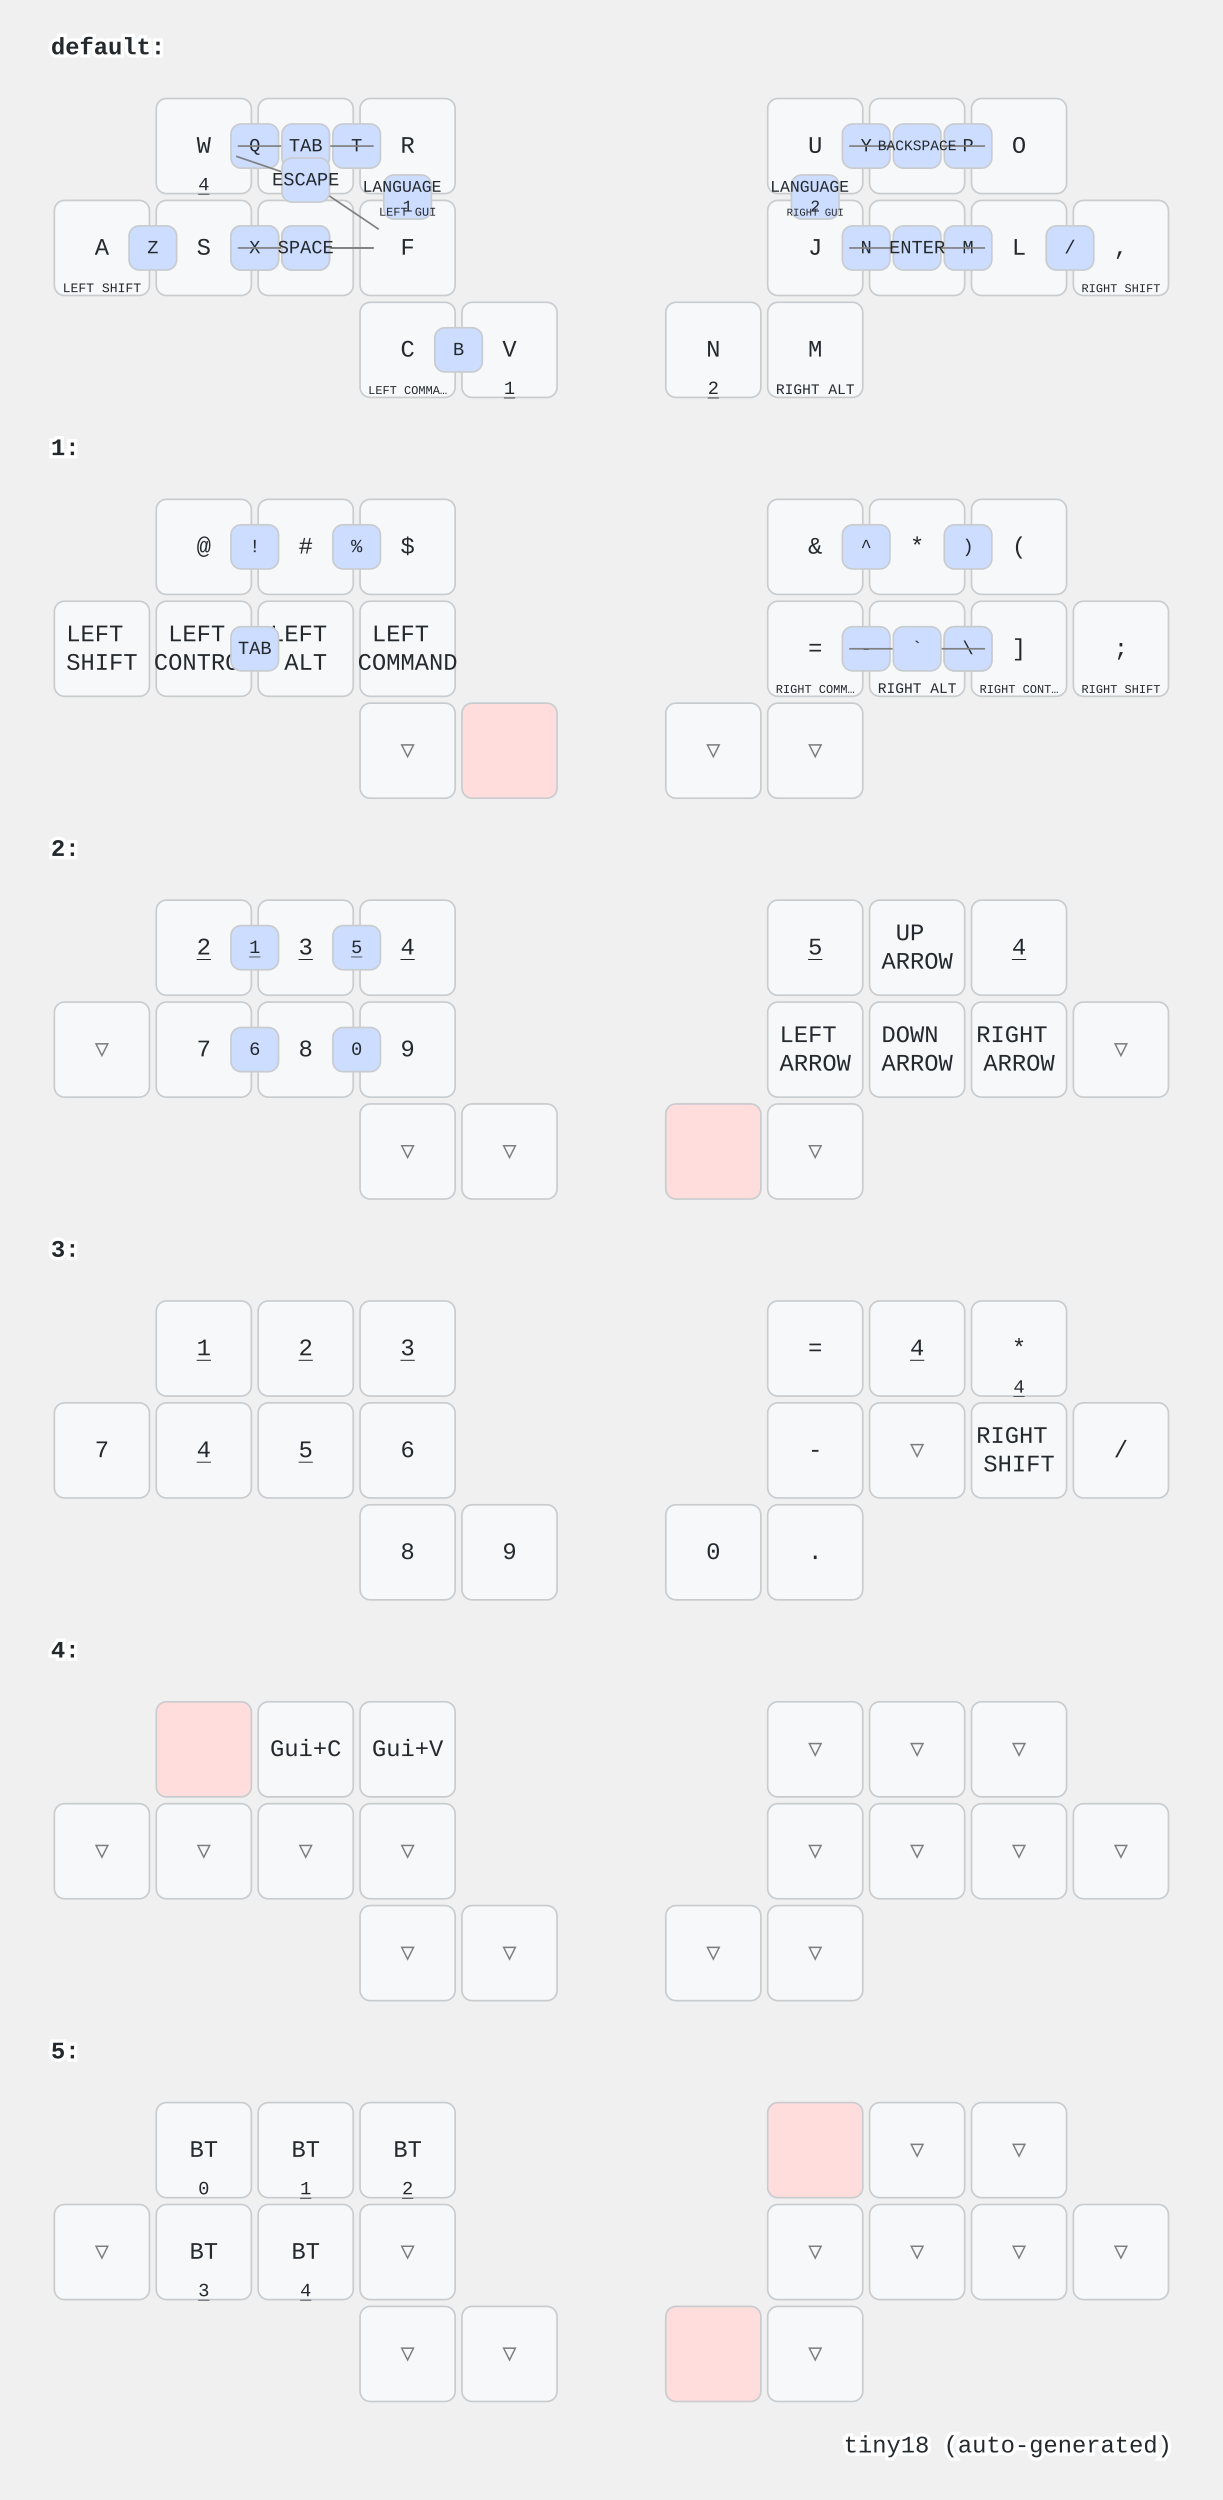
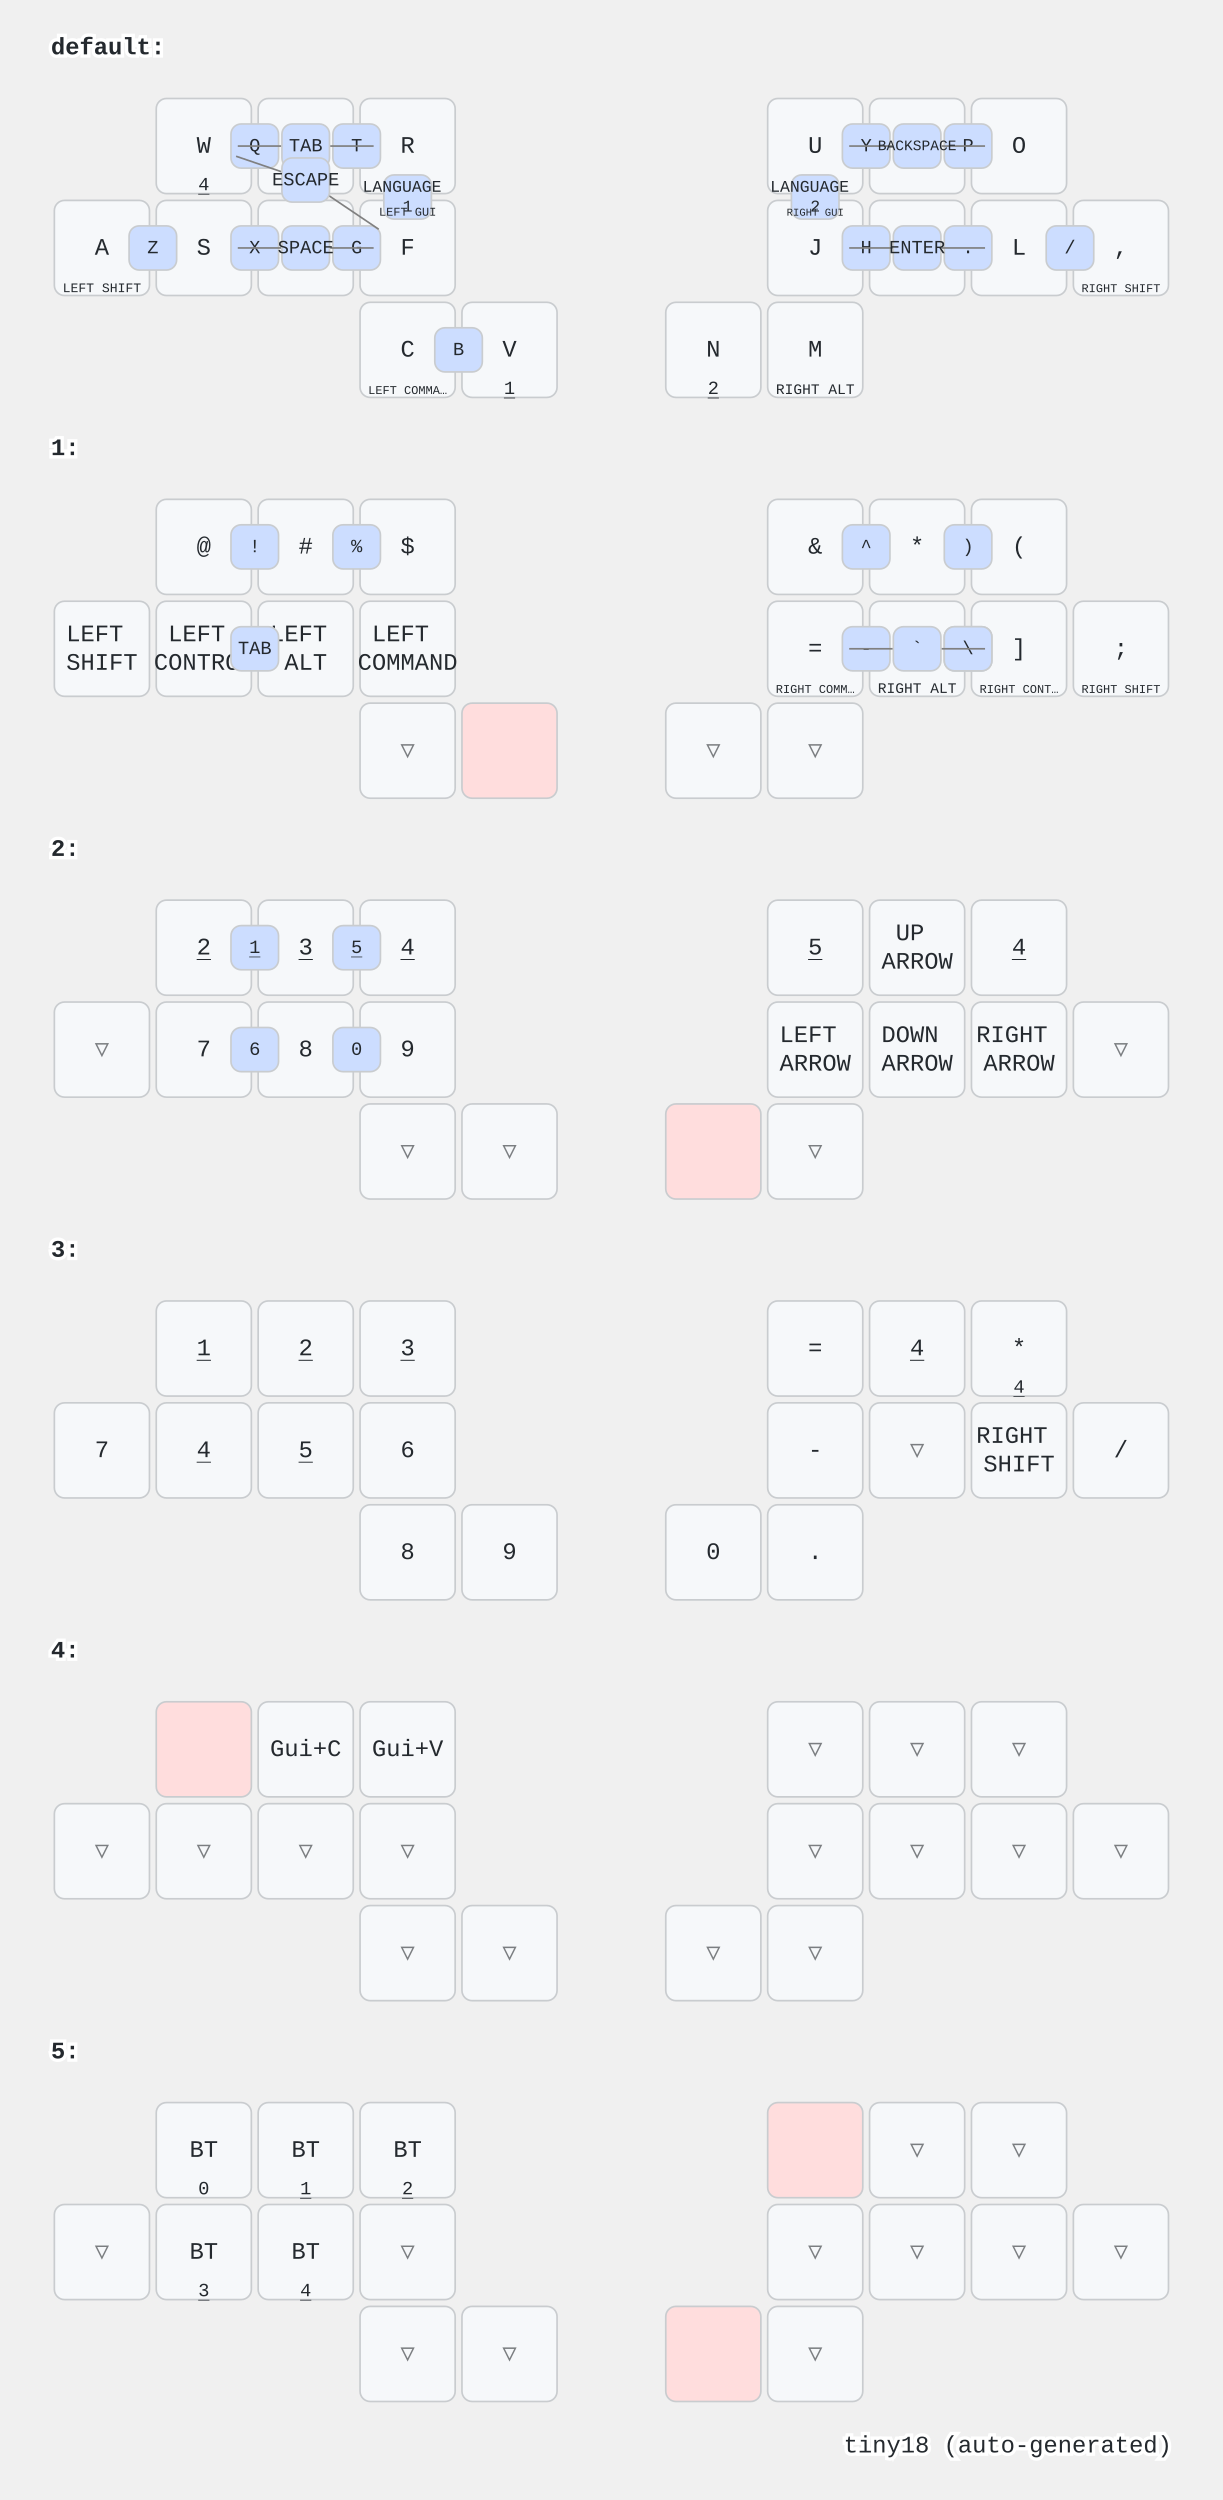
<svg xmlns="http://www.w3.org/2000/svg" width="720" height="1472" viewBox="0 0 720 1472" class="keymap">
  <style>/* inherit to force styles through use tags */
svg path {
    fill: inherit;
}

/* font and background color specifications */
svg.keymap {
    font-family: SFMono-Regular,Consolas,Liberation Mono,Menlo,monospace;
    font-size: 14px;
    font-kerning: normal;
    text-rendering: optimizeLegibility;
    fill: #24292e;
}

/* default key styling */
rect.key {
    fill: #f6f8fa;
}

rect.key, rect.combo {
    stroke: #c9cccf;
    stroke-width: 1;
}

/* default key side styling, only used is draw_key_sides is set */
rect.side {
    filter: brightness(90%);
}

/* color accent for combo boxes */
rect.combo, rect.combo-separate {
    fill: #cdf;
}

/* color accent for held keys */
rect.held, rect.combo.held {
    fill: #fdd;
}

/* color accent for ghost (optional) keys */
rect.ghost, rect.combo.ghost {
    stroke-dasharray: 4, 4;
    stroke-width: 2;
}

text {
    text-anchor: middle;
    dominant-baseline: middle;
}

/* styling for layer labels */
text.label {
    font-weight: bold;
    text-anchor: start;
    stroke: white;
    stroke-width: 4;
    paint-order: stroke;
}

/* styling for optional footer */
text.footer {
    text-anchor: end;
    dominant-baseline: auto;
    stroke: white;
    stroke-width: 4;
    paint-order: stroke;
}

/* styling for combo tap, and key non-tap label text */
text.combo, text.hold, text.shifted, text.left, text.right {
    font-size: 11px;
}

text.hold {
    text-anchor: middle;
    dominant-baseline: auto;
}

text.shifted {
    text-anchor: middle;
    dominant-baseline: hanging;
}

text.left {
    text-anchor: start;
}

text.right {
    text-anchor: end;
}

text.layer-activator {
    text-decoration: underline;
}

/* styling for hold/shifted label text in combo box */
text.combo.hold, text.combo.shifted, text.combo.left, text.combo.right {
    font-size: 8px;
}

/* lighter symbol for transparent keys */
text.trans {
    fill: #7b7e81;
}

/* styling for combo dendrons */
path.combo {
    stroke-width: 1;
    stroke: gray;
    fill: none;
}

/* Start Tabler Icons Cleanup */
/* cannot use height/width with glyphs */
.icon-tabler &gt; path {
    fill: inherit;
    stroke: inherit;
    stroke-width: 2;
}
/* hide tabler's default box */
.icon-tabler &gt; path[stroke="none"][fill="none"] {
    visibility: hidden;
}
/* End Tabler Icons Cleanup */
</style>
  <g transform="translate(30, 0)" class="layer-default">
    <text x="0" y="28" class="label" id="default">default:</text>
    <g transform="translate(0, 56)">
      <g transform="translate(90, 30)" class="key keypos-0">
        <rect rx="6" ry="6" x="-28" y="-28" width="56" height="56" class="key" />
        <text x="0" y="0" class="key tap">W</text>
        <a href="#x_x">
          <text x="0" y="26" class="key hold layer-activator">4</text>
        </a>
      </g>
      <g transform="translate(150, 30)" class="key keypos-1">
        <rect rx="6" ry="6" x="-28" y="-28" width="56" height="56" class="key" />
        <text x="0" y="0" class="key tap">E</text>
      </g>
      <g transform="translate(210, 30)" class="key keypos-2">
        <rect rx="6" ry="6" x="-28" y="-28" width="56" height="56" class="key" />
        <text x="0" y="0" class="key tap">R</text>
      </g>
      <g transform="translate(450, 30)" class="key keypos-3">
        <rect rx="6" ry="6" x="-28" y="-28" width="56" height="56" class="key" />
        <text x="0" y="0" class="key tap">U</text>
      </g>
      <g transform="translate(510, 30)" class="key keypos-4">
        <rect rx="6" ry="6" x="-28" y="-28" width="56" height="56" class="key" />
        <text x="0" y="0" class="key tap">I</text>
      </g>
      <g transform="translate(570, 30)" class="key keypos-5">
        <rect rx="6" ry="6" x="-28" y="-28" width="56" height="56" class="key" />
        <text x="0" y="0" class="key tap">O</text>
      </g>
      <g transform="translate(30, 90)" class="key keypos-6">
        <rect rx="6" ry="6" x="-28" y="-28" width="56" height="56" class="key" />
        <text x="0" y="0" class="key tap">A</text>
        <text x="0" y="26" class="key hold">
          <tspan style="font-size: 70%">LEFT SHIFT</tspan>
        </text>
      </g>
      <g transform="translate(90, 90)" class="key keypos-7">
        <rect rx="6" ry="6" x="-28" y="-28" width="56" height="56" class="key" />
        <text x="0" y="0" class="key tap">S</text>
      </g>
      <g transform="translate(150, 90)" class="key keypos-8">
        <rect rx="6" ry="6" x="-28" y="-28" width="56" height="56" class="key" />
        <text x="0" y="0" class="key tap">D</text>
      </g>
      <g transform="translate(210, 90)" class="key keypos-9">
        <rect rx="6" ry="6" x="-28" y="-28" width="56" height="56" class="key" />
        <text x="0" y="0" class="key tap">F</text>
      </g>
      <g transform="translate(450, 90)" class="key keypos-10">
        <rect rx="6" ry="6" x="-28" y="-28" width="56" height="56" class="key" />
        <text x="0" y="0" class="key tap">J</text>
      </g>
      <g transform="translate(510, 90)" class="key keypos-11">
        <rect rx="6" ry="6" x="-28" y="-28" width="56" height="56" class="key" />
        <text x="0" y="0" class="key tap">K</text>
      </g>
      <g transform="translate(570, 90)" class="key keypos-12">
        <rect rx="6" ry="6" x="-28" y="-28" width="56" height="56" class="key" />
        <text x="0" y="0" class="key tap">L</text>
      </g>
      <g transform="translate(630, 90)" class="key keypos-13">
        <rect rx="6" ry="6" x="-28" y="-28" width="56" height="56" class="key" />
        <text x="0" y="0" class="key tap">,</text>
        <text x="0" y="26" class="key hold">
          <tspan style="font-size: 64%">RIGHT SHIFT</tspan>
        </text>
      </g>
      <g transform="translate(210, 150)" class="key keypos-14">
        <rect rx="6" ry="6" x="-28" y="-28" width="56" height="56" class="key" />
        <text x="0" y="0" class="key tap">C</text>
        <text x="0" y="26" class="key hold">
          <tspan style="font-size: 64%">LEFT COMMA…</tspan>
        </text>
      </g>
      <g transform="translate(270, 150)" class="key keypos-15">
        <rect rx="6" ry="6" x="-28" y="-28" width="56" height="56" class="key" />
        <text x="0" y="0" class="key tap">V</text>
        <a href="#x_x">
          <text x="0" y="26" class="key hold layer-activator">1</text>
        </a>
      </g>
      <g transform="translate(390, 150)" class="key keypos-16">
        <rect rx="6" ry="6" x="-28" y="-28" width="56" height="56" class="key" />
        <text x="0" y="0" class="key tap">N</text>
        <a href="#x_x">
          <text x="0" y="26" class="key hold layer-activator">2</text>
        </a>
      </g>
      <g transform="translate(450, 150)" class="key keypos-17">
        <rect rx="6" ry="6" x="-28" y="-28" width="56" height="56" class="key" />
        <text x="0" y="0" class="key tap">M</text>
        <text x="0" y="26" class="key hold">
          <tspan style="font-size: 78%">RIGHT ALT</tspan>
        </text>
      </g>
      <g class="combo combopos-0">
        <rect rx="6" ry="6" x="106" y="17" width="28" height="26" class="combo" />
        <text x="120" y="30" class="combo tap">Q</text>
      </g>
      <g class="combo combopos-1">
        <rect rx="6" ry="6" x="166" y="17" width="28" height="26" class="combo" />
        <text x="180" y="30" class="combo tap">T</text>
      </g>
      <g class="combo combopos-2">
        <rect rx="6" ry="6" x="466" y="17" width="28" height="26" class="combo" />
        <text x="480" y="30" class="combo tap">Y</text>
      </g>
      <g class="combo combopos-3">
        <rect rx="6" ry="6" x="526" y="17" width="28" height="26" class="combo" />
        <text x="540" y="30" class="combo tap">P</text>
      </g>
      <g class="combo combopos-4">
-         <path d="M150,90 l-40,0" class="combo" />
-         <path d="M150,90 l40,0" class="combo" />
-         <rect rx="6" ry="6" x="136" y="77" width="28" height="26" class="combo" />
-         <text x="150" y="90" class="combo tap">G</text>
+         <rect rx="6" ry="6" x="166" y="77" width="28" height="26" class="combo" />
+         <text x="180" y="90" class="combo tap">G</text>
      </g>
      <g class="combo combopos-5">
-         <rect rx="6" ry="6" x="106" y="77" width="28" height="26" class="combo" />
-         <text x="120" y="90" class="combo tap">C</text>
-       </g>
-       <g class="combo combopos-6">
        <path d="M150,30 l-40,0" class="combo" />
        <path d="M150,30 l40,0" class="combo" />
        <rect rx="6" ry="6" x="136" y="17" width="28" height="26" class="combo" />
        <text x="150" y="30" class="combo tap">TAB</text>
      </g>
+       <g class="combo combopos-6">
+         <rect rx="6" ry="6" x="466" y="77" width="28" height="26" class="combo" />
+         <text x="480" y="90" class="combo tap">H</text>
+       </g>
      <g class="combo combopos-7">
-         <rect rx="6" ry="6" x="466" y="77" width="28" height="26" class="combo" />
-         <text x="480" y="90" class="combo tap">N</text>
+         <rect rx="6" ry="6" x="526" y="77" width="28" height="26" class="combo" />
+         <text x="540" y="90" class="combo tap">.</text>
      </g>
      <g class="combo combopos-8">
-         <rect rx="6" ry="6" x="526" y="77" width="28" height="26" class="combo" />
-         <text x="540" y="90" class="combo tap">M</text>
-       </g>
-       <g class="combo combopos-9">
        <path d="M510,90 l-40,0" class="combo" />
        <path d="M510,90 l40,0" class="combo" />
        <rect rx="6" ry="6" x="496" y="77" width="28" height="26" class="combo" />
        <text x="510" y="90" class="combo tap">ENTER</text>
      </g>
-       <g class="combo combopos-10">
+       <g class="combo combopos-9">
        <rect rx="6" ry="6" x="106" y="77" width="28" height="26" class="combo" />
        <text x="120" y="90" class="combo tap">X</text>
      </g>
-       <g class="combo combopos-11">
+       <g class="combo combopos-10">
        <rect rx="6" ry="6" x="46" y="77" width="28" height="26" class="combo" />
        <text x="60" y="90" class="combo tap">Z</text>
      </g>
-       <g class="combo combopos-12">
+       <g class="combo combopos-11">
        <rect rx="6" ry="6" x="196" y="47" width="28" height="26" class="combo" />
        <text x="210" y="60" class="combo tap">
          <tspan x="210" dy="-0.6em" style="font-size: 88%">LANGUAGE</tspan>
          <tspan x="210" dy="1.2em" style="font-size: 88%">1</tspan>
        </text>
        <text x="210" y="71" class="combo hold">
          <tspan style="font-size: 88%">LEFT GUI</tspan>
        </text>
      </g>
-       <g class="combo combopos-13">
+       <g class="combo combopos-12">
        <rect rx="6" ry="6" x="226" y="137" width="28" height="26" class="combo" />
        <text x="240" y="150" class="combo tap">B</text>
      </g>
-       <g class="combo combopos-14">
+       <g class="combo combopos-13">
        <path d="M510,30 l-40,0" class="combo" />
        <path d="M510,30 l40,0" class="combo" />
        <rect rx="6" ry="6" x="496" y="17" width="28" height="26" class="combo" />
        <text x="510" y="30" class="combo tap">
          <tspan style="font-size: 78%">BACKSPACE</tspan>
        </text>
      </g>
-       <g class="combo combopos-15">
+       <g class="combo combopos-14">
        <rect rx="6" ry="6" x="436" y="47" width="28" height="26" class="combo" />
        <text x="450" y="60" class="combo tap">
          <tspan x="450" dy="-0.6em" style="font-size: 88%">LANGUAGE</tspan>
          <tspan x="450" dy="1.2em" style="font-size: 88%">2</tspan>
        </text>
        <text x="450" y="71" class="combo hold">
          <tspan style="font-size: 78%">RIGHT GUI</tspan>
        </text>
      </g>
-       <g class="combo combopos-16">
+       <g class="combo combopos-15">
        <path d="M150,50 l-41,-14" class="combo" />
        <path d="M150,50 l43,29" class="combo" />
        <rect rx="6" ry="6" x="136" y="37" width="28" height="26" class="combo" />
        <text x="150" y="50" class="combo tap">ESCAPE</text>
      </g>
-       <g class="combo combopos-17">
+       <g class="combo combopos-16">
        <path d="M150,90 l-40,0" class="combo" />
        <path d="M150,90 l40,0" class="combo" />
        <rect rx="6" ry="6" x="136" y="77" width="28" height="26" class="combo" />
        <text x="150" y="90" class="combo tap">SPACE</text>
      </g>
-       <g class="combo combopos-18">
+       <g class="combo combopos-17">
        <rect rx="6" ry="6" x="586" y="77" width="28" height="26" class="combo" />
        <text x="600" y="90" class="combo tap">/</text>
      </g>
    </g>
  </g>
  <g transform="translate(30, 236)" class="layer-1">
    <text x="0" y="28" class="label" id="x_x">1:</text>
    <g transform="translate(0, 56)">
      <g transform="translate(90, 30)" class="key keypos-0">
        <rect rx="6" ry="6" x="-28" y="-28" width="56" height="56" class="key" />
        <text x="0" y="0" class="key tap">@</text>
      </g>
      <g transform="translate(150, 30)" class="key keypos-1">
        <rect rx="6" ry="6" x="-28" y="-28" width="56" height="56" class="key" />
        <text x="0" y="0" class="key tap">#</text>
      </g>
      <g transform="translate(210, 30)" class="key keypos-2">
        <rect rx="6" ry="6" x="-28" y="-28" width="56" height="56" class="key" />
        <text x="0" y="0" class="key tap">$</text>
      </g>
      <g transform="translate(450, 30)" class="key keypos-3">
        <rect rx="6" ry="6" x="-28" y="-28" width="56" height="56" class="key" />
        <text x="0" y="0" class="key tap">&amp;</text>
      </g>
      <g transform="translate(510, 30)" class="key keypos-4">
        <rect rx="6" ry="6" x="-28" y="-28" width="56" height="56" class="key" />
        <text x="0" y="0" class="key tap">*</text>
      </g>
      <g transform="translate(570, 30)" class="key keypos-5">
        <rect rx="6" ry="6" x="-28" y="-28" width="56" height="56" class="key" />
        <text x="0" y="0" class="key tap">(</text>
      </g>
      <g transform="translate(30, 90)" class="key keypos-6">
        <rect rx="6" ry="6" x="-28" y="-28" width="56" height="56" class="key" />
        <text x="0" y="0" class="key tap">
          <tspan x="0" dy="-0.6em">LEFT</tspan>
          <tspan x="0" dy="1.2em">SHIFT</tspan>
        </text>
      </g>
      <g transform="translate(90, 90)" class="key keypos-7">
        <rect rx="6" ry="6" x="-28" y="-28" width="56" height="56" class="key" />
        <text x="0" y="0" class="key tap">
          <tspan x="0" dy="-0.6em">LEFT</tspan>
          <tspan x="0" dy="1.2em">CONTROL</tspan>
        </text>
      </g>
      <g transform="translate(150, 90)" class="key keypos-8">
        <rect rx="6" ry="6" x="-28" y="-28" width="56" height="56" class="key" />
        <text x="0" y="0" class="key tap">
          <tspan x="0" dy="-0.6em">LEFT</tspan>
          <tspan x="0" dy="1.2em">ALT</tspan>
        </text>
      </g>
      <g transform="translate(210, 90)" class="key keypos-9">
        <rect rx="6" ry="6" x="-28" y="-28" width="56" height="56" class="key" />
        <text x="0" y="0" class="key tap">
          <tspan x="0" dy="-0.6em">LEFT</tspan>
          <tspan x="0" dy="1.2em">COMMAND</tspan>
        </text>
      </g>
      <g transform="translate(450, 90)" class="key keypos-10">
        <rect rx="6" ry="6" x="-28" y="-28" width="56" height="56" class="key" />
        <text x="0" y="0" class="key tap">=</text>
        <text x="0" y="26" class="key hold">
          <tspan style="font-size: 64%">RIGHT COMM…</tspan>
        </text>
      </g>
      <g transform="translate(510, 90)" class="key keypos-11">
        <rect rx="6" ry="6" x="-28" y="-28" width="56" height="56" class="key" />
        <text x="0" y="0" class="key tap">[</text>
        <text x="0" y="26" class="key hold">
          <tspan style="font-size: 78%">RIGHT ALT</tspan>
        </text>
      </g>
      <g transform="translate(570, 90)" class="key keypos-12">
        <rect rx="6" ry="6" x="-28" y="-28" width="56" height="56" class="key" />
        <text x="0" y="0" class="key tap">]</text>
        <text x="0" y="26" class="key hold">
          <tspan style="font-size: 64%">RIGHT CONT…</tspan>
        </text>
      </g>
      <g transform="translate(630, 90)" class="key keypos-13">
        <rect rx="6" ry="6" x="-28" y="-28" width="56" height="56" class="key" />
        <text x="0" y="0" class="key tap">;</text>
        <text x="0" y="26" class="key hold">
          <tspan style="font-size: 64%">RIGHT SHIFT</tspan>
        </text>
      </g>
      <g transform="translate(210, 150)" class="key trans keypos-14">
        <rect rx="6" ry="6" x="-28" y="-28" width="56" height="56" class="key trans" />
        <text x="0" y="0" class="key trans tap">▽</text>
      </g>
      <g transform="translate(270, 150)" class="key held keypos-15">
        <rect rx="6" ry="6" x="-28" y="-28" width="56" height="56" class="key held" />
      </g>
      <g transform="translate(390, 150)" class="key trans keypos-16">
        <rect rx="6" ry="6" x="-28" y="-28" width="56" height="56" class="key trans" />
        <text x="0" y="0" class="key trans tap">▽</text>
      </g>
      <g transform="translate(450, 150)" class="key trans keypos-17">
        <rect rx="6" ry="6" x="-28" y="-28" width="56" height="56" class="key trans" />
        <text x="0" y="0" class="key trans tap">▽</text>
      </g>
      <g class="combo combopos-0">
        <rect rx="6" ry="6" x="526" y="77" width="28" height="26" class="combo" />
        <text x="540" y="90" class="combo tap">'</text>
      </g>
      <g class="combo combopos-1">
        <rect rx="6" ry="6" x="106" y="17" width="28" height="26" class="combo" />
        <text x="120" y="30" class="combo tap">!</text>
      </g>
      <g class="combo combopos-2">
        <rect rx="6" ry="6" x="166" y="17" width="28" height="26" class="combo" />
        <text x="180" y="30" class="combo tap">%</text>
      </g>
      <g class="combo combopos-3">
        <rect rx="6" ry="6" x="466" y="17" width="28" height="26" class="combo" />
        <text x="480" y="30" class="combo tap">^</text>
      </g>
      <g class="combo combopos-4">
        <rect rx="6" ry="6" x="526" y="17" width="28" height="26" class="combo" />
        <text x="540" y="30" class="combo tap">)</text>
      </g>
      <g class="combo combopos-5">
        <rect rx="6" ry="6" x="106" y="77" width="28" height="26" class="combo" />
        <text x="120" y="90" class="combo tap">TAB</text>
      </g>
      <g class="combo combopos-6">
        <rect rx="6" ry="6" x="466" y="77" width="28" height="26" class="combo" />
        <text x="480" y="90" class="combo tap">-</text>
      </g>
      <g class="combo combopos-7">
        <rect rx="6" ry="6" x="526" y="77" width="28" height="26" class="combo" />
        <text x="540" y="90" class="combo tap">\</text>
      </g>
      <g class="combo combopos-8">
        <path d="M510,90 l-40,0" class="combo" />
        <path d="M510,90 l40,0" class="combo" />
        <rect rx="6" ry="6" x="496" y="77" width="28" height="26" class="combo" />
        <text x="510" y="90" class="combo tap">`</text>
      </g>
    </g>
  </g>
  <g transform="translate(30, 472)" class="layer-2">
    <text x="0" y="28" class="label" id="x_x">2:</text>
    <g transform="translate(0, 56)">
      <g transform="translate(90, 30)" class="key keypos-0">
        <rect rx="6" ry="6" x="-28" y="-28" width="56" height="56" class="key" />
        <a href="#x_x">
          <text x="0" y="0" class="key tap layer-activator">2</text>
        </a>
      </g>
      <g transform="translate(150, 30)" class="key keypos-1">
        <rect rx="6" ry="6" x="-28" y="-28" width="56" height="56" class="key" />
        <a href="#x_x">
          <text x="0" y="0" class="key tap layer-activator">3</text>
        </a>
      </g>
      <g transform="translate(210, 30)" class="key keypos-2">
        <rect rx="6" ry="6" x="-28" y="-28" width="56" height="56" class="key" />
        <a href="#x_x">
          <text x="0" y="0" class="key tap layer-activator">4</text>
        </a>
      </g>
      <g transform="translate(450, 30)" class="key keypos-3">
        <rect rx="6" ry="6" x="-28" y="-28" width="56" height="56" class="key" />
        <a href="#x_x">
          <text x="0" y="0" class="key tap layer-activator">5</text>
        </a>
      </g>
      <g transform="translate(510, 30)" class="key keypos-4">
        <rect rx="6" ry="6" x="-28" y="-28" width="56" height="56" class="key" />
        <text x="0" y="0" class="key tap">
          <tspan x="0" dy="-0.6em">UP</tspan>
          <tspan x="0" dy="1.2em">ARROW</tspan>
        </text>
      </g>
      <g transform="translate(570, 30)" class="key keypos-5">
        <rect rx="6" ry="6" x="-28" y="-28" width="56" height="56" class="key" />
        <a href="#x_x">
          <text x="0" y="0" class="key tap layer-activator">4</text>
        </a>
      </g>
      <g transform="translate(30, 90)" class="key trans keypos-6">
        <rect rx="6" ry="6" x="-28" y="-28" width="56" height="56" class="key trans" />
        <text x="0" y="0" class="key trans tap">▽</text>
      </g>
      <g transform="translate(90, 90)" class="key keypos-7">
        <rect rx="6" ry="6" x="-28" y="-28" width="56" height="56" class="key" />
        <text x="0" y="0" class="key tap">7</text>
      </g>
      <g transform="translate(150, 90)" class="key keypos-8">
        <rect rx="6" ry="6" x="-28" y="-28" width="56" height="56" class="key" />
        <text x="0" y="0" class="key tap">8</text>
      </g>
      <g transform="translate(210, 90)" class="key keypos-9">
        <rect rx="6" ry="6" x="-28" y="-28" width="56" height="56" class="key" />
        <text x="0" y="0" class="key tap">9</text>
      </g>
      <g transform="translate(450, 90)" class="key keypos-10">
        <rect rx="6" ry="6" x="-28" y="-28" width="56" height="56" class="key" />
        <text x="0" y="0" class="key tap">
          <tspan x="0" dy="-0.6em">LEFT</tspan>
          <tspan x="0" dy="1.2em">ARROW</tspan>
        </text>
      </g>
      <g transform="translate(510, 90)" class="key keypos-11">
        <rect rx="6" ry="6" x="-28" y="-28" width="56" height="56" class="key" />
        <text x="0" y="0" class="key tap">
          <tspan x="0" dy="-0.6em">DOWN</tspan>
          <tspan x="0" dy="1.2em">ARROW</tspan>
        </text>
      </g>
      <g transform="translate(570, 90)" class="key keypos-12">
        <rect rx="6" ry="6" x="-28" y="-28" width="56" height="56" class="key" />
        <text x="0" y="0" class="key tap">
          <tspan x="0" dy="-0.6em">RIGHT</tspan>
          <tspan x="0" dy="1.2em">ARROW</tspan>
        </text>
      </g>
      <g transform="translate(630, 90)" class="key trans keypos-13">
        <rect rx="6" ry="6" x="-28" y="-28" width="56" height="56" class="key trans" />
        <text x="0" y="0" class="key trans tap">▽</text>
      </g>
      <g transform="translate(210, 150)" class="key trans keypos-14">
        <rect rx="6" ry="6" x="-28" y="-28" width="56" height="56" class="key trans" />
        <text x="0" y="0" class="key trans tap">▽</text>
      </g>
      <g transform="translate(270, 150)" class="key trans keypos-15">
        <rect rx="6" ry="6" x="-28" y="-28" width="56" height="56" class="key trans" />
        <text x="0" y="0" class="key trans tap">▽</text>
      </g>
      <g transform="translate(390, 150)" class="key held keypos-16">
        <rect rx="6" ry="6" x="-28" y="-28" width="56" height="56" class="key held" />
      </g>
      <g transform="translate(450, 150)" class="key trans keypos-17">
        <rect rx="6" ry="6" x="-28" y="-28" width="56" height="56" class="key trans" />
        <text x="0" y="0" class="key trans tap">▽</text>
      </g>
      <g class="combo combopos-0">
        <rect rx="6" ry="6" x="106" y="17" width="28" height="26" class="combo" />
        <a href="#x_x">
          <text x="120" y="30" class="combo tap layer-activator">1</text>
        </a>
      </g>
      <g class="combo combopos-1">
        <rect rx="6" ry="6" x="166" y="17" width="28" height="26" class="combo" />
        <a href="#x_x">
          <text x="180" y="30" class="combo tap layer-activator">5</text>
        </a>
      </g>
      <g class="combo combopos-2">
        <rect rx="6" ry="6" x="106" y="77" width="28" height="26" class="combo" />
        <text x="120" y="90" class="combo tap">6</text>
      </g>
      <g class="combo combopos-3">
        <rect rx="6" ry="6" x="166" y="77" width="28" height="26" class="combo" />
        <text x="180" y="90" class="combo tap">0</text>
      </g>
    </g>
  </g>
  <g transform="translate(30, 708)" class="layer-3">
    <text x="0" y="28" class="label" id="x_x">3:</text>
    <g transform="translate(0, 56)">
      <g transform="translate(90, 30)" class="key keypos-0">
        <rect rx="6" ry="6" x="-28" y="-28" width="56" height="56" class="key" />
        <a href="#x_x">
          <text x="0" y="0" class="key tap layer-activator">1</text>
        </a>
      </g>
      <g transform="translate(150, 30)" class="key keypos-1">
        <rect rx="6" ry="6" x="-28" y="-28" width="56" height="56" class="key" />
        <a href="#x_x">
          <text x="0" y="0" class="key tap layer-activator">2</text>
        </a>
      </g>
      <g transform="translate(210, 30)" class="key keypos-2">
        <rect rx="6" ry="6" x="-28" y="-28" width="56" height="56" class="key" />
        <a href="#x_x">
          <text x="0" y="0" class="key tap layer-activator">3</text>
        </a>
      </g>
      <g transform="translate(450, 30)" class="key keypos-3">
        <rect rx="6" ry="6" x="-28" y="-28" width="56" height="56" class="key" />
        <text x="0" y="0" class="key tap">=</text>
      </g>
      <g transform="translate(510, 30)" class="key keypos-4">
        <rect rx="6" ry="6" x="-28" y="-28" width="56" height="56" class="key" />
        <a href="#x_x">
          <text x="0" y="0" class="key tap layer-activator">4</text>
        </a>
      </g>
      <g transform="translate(570, 30)" class="key keypos-5">
        <rect rx="6" ry="6" x="-28" y="-28" width="56" height="56" class="key" />
        <text x="0" y="0" class="key tap">*</text>
        <a href="#x_x">
          <text x="0" y="26" class="key hold layer-activator">4</text>
        </a>
      </g>
      <g transform="translate(30, 90)" class="key keypos-6">
        <rect rx="6" ry="6" x="-28" y="-28" width="56" height="56" class="key" />
        <text x="0" y="0" class="key tap">7</text>
      </g>
      <g transform="translate(90, 90)" class="key keypos-7">
        <rect rx="6" ry="6" x="-28" y="-28" width="56" height="56" class="key" />
        <a href="#x_x">
          <text x="0" y="0" class="key tap layer-activator">4</text>
        </a>
      </g>
      <g transform="translate(150, 90)" class="key keypos-8">
        <rect rx="6" ry="6" x="-28" y="-28" width="56" height="56" class="key" />
        <a href="#x_x">
          <text x="0" y="0" class="key tap layer-activator">5</text>
        </a>
      </g>
      <g transform="translate(210, 90)" class="key keypos-9">
        <rect rx="6" ry="6" x="-28" y="-28" width="56" height="56" class="key" />
        <text x="0" y="0" class="key tap">6</text>
      </g>
      <g transform="translate(450, 90)" class="key keypos-10">
        <rect rx="6" ry="6" x="-28" y="-28" width="56" height="56" class="key" />
        <text x="0" y="0" class="key tap">-</text>
      </g>
      <g transform="translate(510, 90)" class="key trans keypos-11">
        <rect rx="6" ry="6" x="-28" y="-28" width="56" height="56" class="key trans" />
        <text x="0" y="0" class="key trans tap">▽</text>
      </g>
      <g transform="translate(570, 90)" class="key keypos-12">
        <rect rx="6" ry="6" x="-28" y="-28" width="56" height="56" class="key" />
        <text x="0" y="0" class="key tap">
          <tspan x="0" dy="-0.6em">RIGHT</tspan>
          <tspan x="0" dy="1.2em">SHIFT</tspan>
        </text>
      </g>
      <g transform="translate(630, 90)" class="key keypos-13">
        <rect rx="6" ry="6" x="-28" y="-28" width="56" height="56" class="key" />
        <text x="0" y="0" class="key tap">/</text>
      </g>
      <g transform="translate(210, 150)" class="key keypos-14">
        <rect rx="6" ry="6" x="-28" y="-28" width="56" height="56" class="key" />
        <text x="0" y="0" class="key tap">8</text>
      </g>
      <g transform="translate(270, 150)" class="key keypos-15">
        <rect rx="6" ry="6" x="-28" y="-28" width="56" height="56" class="key" />
        <text x="0" y="0" class="key tap">9</text>
      </g>
      <g transform="translate(390, 150)" class="key keypos-16">
        <rect rx="6" ry="6" x="-28" y="-28" width="56" height="56" class="key" />
        <text x="0" y="0" class="key tap">0</text>
      </g>
      <g transform="translate(450, 150)" class="key keypos-17">
        <rect rx="6" ry="6" x="-28" y="-28" width="56" height="56" class="key" />
        <text x="0" y="0" class="key tap">.</text>
      </g>
    </g>
  </g>
  <g transform="translate(30, 944)" class="layer-4">
    <text x="0" y="28" class="label" id="x_x">4:</text>
    <g transform="translate(0, 56)">
      <g transform="translate(90, 30)" class="key held keypos-0">
        <rect rx="6" ry="6" x="-28" y="-28" width="56" height="56" class="key held" />
      </g>
      <g transform="translate(150, 30)" class="key keypos-1">
        <rect rx="6" ry="6" x="-28" y="-28" width="56" height="56" class="key" />
        <text x="0" y="0" class="key tap">Gui+C</text>
      </g>
      <g transform="translate(210, 30)" class="key keypos-2">
        <rect rx="6" ry="6" x="-28" y="-28" width="56" height="56" class="key" />
        <text x="0" y="0" class="key tap">Gui+V</text>
      </g>
      <g transform="translate(450, 30)" class="key trans keypos-3">
        <rect rx="6" ry="6" x="-28" y="-28" width="56" height="56" class="key trans" />
        <text x="0" y="0" class="key trans tap">▽</text>
      </g>
      <g transform="translate(510, 30)" class="key trans keypos-4">
        <rect rx="6" ry="6" x="-28" y="-28" width="56" height="56" class="key trans" />
        <text x="0" y="0" class="key trans tap">▽</text>
      </g>
      <g transform="translate(570, 30)" class="key trans keypos-5">
        <rect rx="6" ry="6" x="-28" y="-28" width="56" height="56" class="key trans" />
        <text x="0" y="0" class="key trans tap">▽</text>
      </g>
      <g transform="translate(30, 90)" class="key trans keypos-6">
        <rect rx="6" ry="6" x="-28" y="-28" width="56" height="56" class="key trans" />
        <text x="0" y="0" class="key trans tap">▽</text>
      </g>
      <g transform="translate(90, 90)" class="key trans keypos-7">
        <rect rx="6" ry="6" x="-28" y="-28" width="56" height="56" class="key trans" />
        <text x="0" y="0" class="key trans tap">▽</text>
      </g>
      <g transform="translate(150, 90)" class="key trans keypos-8">
        <rect rx="6" ry="6" x="-28" y="-28" width="56" height="56" class="key trans" />
        <text x="0" y="0" class="key trans tap">▽</text>
      </g>
      <g transform="translate(210, 90)" class="key trans keypos-9">
        <rect rx="6" ry="6" x="-28" y="-28" width="56" height="56" class="key trans" />
        <text x="0" y="0" class="key trans tap">▽</text>
      </g>
      <g transform="translate(450, 90)" class="key trans keypos-10">
        <rect rx="6" ry="6" x="-28" y="-28" width="56" height="56" class="key trans" />
        <text x="0" y="0" class="key trans tap">▽</text>
      </g>
      <g transform="translate(510, 90)" class="key trans keypos-11">
        <rect rx="6" ry="6" x="-28" y="-28" width="56" height="56" class="key trans" />
        <text x="0" y="0" class="key trans tap">▽</text>
      </g>
      <g transform="translate(570, 90)" class="key trans keypos-12">
        <rect rx="6" ry="6" x="-28" y="-28" width="56" height="56" class="key trans" />
        <text x="0" y="0" class="key trans tap">▽</text>
      </g>
      <g transform="translate(630, 90)" class="key trans keypos-13">
        <rect rx="6" ry="6" x="-28" y="-28" width="56" height="56" class="key trans" />
        <text x="0" y="0" class="key trans tap">▽</text>
      </g>
      <g transform="translate(210, 150)" class="key trans keypos-14">
        <rect rx="6" ry="6" x="-28" y="-28" width="56" height="56" class="key trans" />
        <text x="0" y="0" class="key trans tap">▽</text>
      </g>
      <g transform="translate(270, 150)" class="key trans keypos-15">
        <rect rx="6" ry="6" x="-28" y="-28" width="56" height="56" class="key trans" />
        <text x="0" y="0" class="key trans tap">▽</text>
      </g>
      <g transform="translate(390, 150)" class="key trans keypos-16">
        <rect rx="6" ry="6" x="-28" y="-28" width="56" height="56" class="key trans" />
        <text x="0" y="0" class="key trans tap">▽</text>
      </g>
      <g transform="translate(450, 150)" class="key trans keypos-17">
        <rect rx="6" ry="6" x="-28" y="-28" width="56" height="56" class="key trans" />
        <text x="0" y="0" class="key trans tap">▽</text>
      </g>
    </g>
  </g>
  <g transform="translate(30, 1180)" class="layer-5">
    <text x="0" y="28" class="label" id="x_x">5:</text>
    <g transform="translate(0, 56)">
      <g transform="translate(90, 30)" class="key keypos-0">
        <rect rx="6" ry="6" x="-28" y="-28" width="56" height="56" class="key" />
        <text x="0" y="0" class="key tap">BT</text>
        <text x="0" y="26" class="key hold">0</text>
      </g>
      <g transform="translate(150, 30)" class="key keypos-1">
        <rect rx="6" ry="6" x="-28" y="-28" width="56" height="56" class="key" />
        <text x="0" y="0" class="key tap">BT</text>
        <a href="#x_x">
          <text x="0" y="26" class="key hold layer-activator">1</text>
        </a>
      </g>
      <g transform="translate(210, 30)" class="key keypos-2">
        <rect rx="6" ry="6" x="-28" y="-28" width="56" height="56" class="key" />
        <text x="0" y="0" class="key tap">BT</text>
        <a href="#x_x">
          <text x="0" y="26" class="key hold layer-activator">2</text>
        </a>
      </g>
      <g transform="translate(450, 30)" class="key held keypos-3">
        <rect rx="6" ry="6" x="-28" y="-28" width="56" height="56" class="key held" />
      </g>
      <g transform="translate(510, 30)" class="key trans keypos-4">
        <rect rx="6" ry="6" x="-28" y="-28" width="56" height="56" class="key trans" />
        <text x="0" y="0" class="key trans tap">▽</text>
      </g>
      <g transform="translate(570, 30)" class="key trans keypos-5">
        <rect rx="6" ry="6" x="-28" y="-28" width="56" height="56" class="key trans" />
        <text x="0" y="0" class="key trans tap">▽</text>
      </g>
      <g transform="translate(30, 90)" class="key trans keypos-6">
        <rect rx="6" ry="6" x="-28" y="-28" width="56" height="56" class="key trans" />
        <text x="0" y="0" class="key trans tap">▽</text>
      </g>
      <g transform="translate(90, 90)" class="key keypos-7">
        <rect rx="6" ry="6" x="-28" y="-28" width="56" height="56" class="key" />
        <text x="0" y="0" class="key tap">BT</text>
        <a href="#x_x">
          <text x="0" y="26" class="key hold layer-activator">3</text>
        </a>
      </g>
      <g transform="translate(150, 90)" class="key keypos-8">
        <rect rx="6" ry="6" x="-28" y="-28" width="56" height="56" class="key" />
        <text x="0" y="0" class="key tap">BT</text>
        <a href="#x_x">
          <text x="0" y="26" class="key hold layer-activator">4</text>
        </a>
      </g>
      <g transform="translate(210, 90)" class="key trans keypos-9">
        <rect rx="6" ry="6" x="-28" y="-28" width="56" height="56" class="key trans" />
        <text x="0" y="0" class="key trans tap">▽</text>
      </g>
      <g transform="translate(450, 90)" class="key trans keypos-10">
        <rect rx="6" ry="6" x="-28" y="-28" width="56" height="56" class="key trans" />
        <text x="0" y="0" class="key trans tap">▽</text>
      </g>
      <g transform="translate(510, 90)" class="key trans keypos-11">
        <rect rx="6" ry="6" x="-28" y="-28" width="56" height="56" class="key trans" />
        <text x="0" y="0" class="key trans tap">▽</text>
      </g>
      <g transform="translate(570, 90)" class="key trans keypos-12">
        <rect rx="6" ry="6" x="-28" y="-28" width="56" height="56" class="key trans" />
        <text x="0" y="0" class="key trans tap">▽</text>
      </g>
      <g transform="translate(630, 90)" class="key trans keypos-13">
        <rect rx="6" ry="6" x="-28" y="-28" width="56" height="56" class="key trans" />
        <text x="0" y="0" class="key trans tap">▽</text>
      </g>
      <g transform="translate(210, 150)" class="key trans keypos-14">
        <rect rx="6" ry="6" x="-28" y="-28" width="56" height="56" class="key trans" />
        <text x="0" y="0" class="key trans tap">▽</text>
      </g>
      <g transform="translate(270, 150)" class="key trans keypos-15">
        <rect rx="6" ry="6" x="-28" y="-28" width="56" height="56" class="key trans" />
        <text x="0" y="0" class="key trans tap">▽</text>
      </g>
      <g transform="translate(390, 150)" class="key held keypos-16">
        <rect rx="6" ry="6" x="-28" y="-28" width="56" height="56" class="key held" />
      </g>
      <g transform="translate(450, 150)" class="key trans keypos-17">
        <rect rx="6" ry="6" x="-28" y="-28" width="56" height="56" class="key trans" />
        <text x="0" y="0" class="key trans tap">▽</text>
      </g>
    </g>
  </g>
  <text x="690.0" y="1444.0" class="footer">tiny18 (auto-generated)</text>
</svg>
